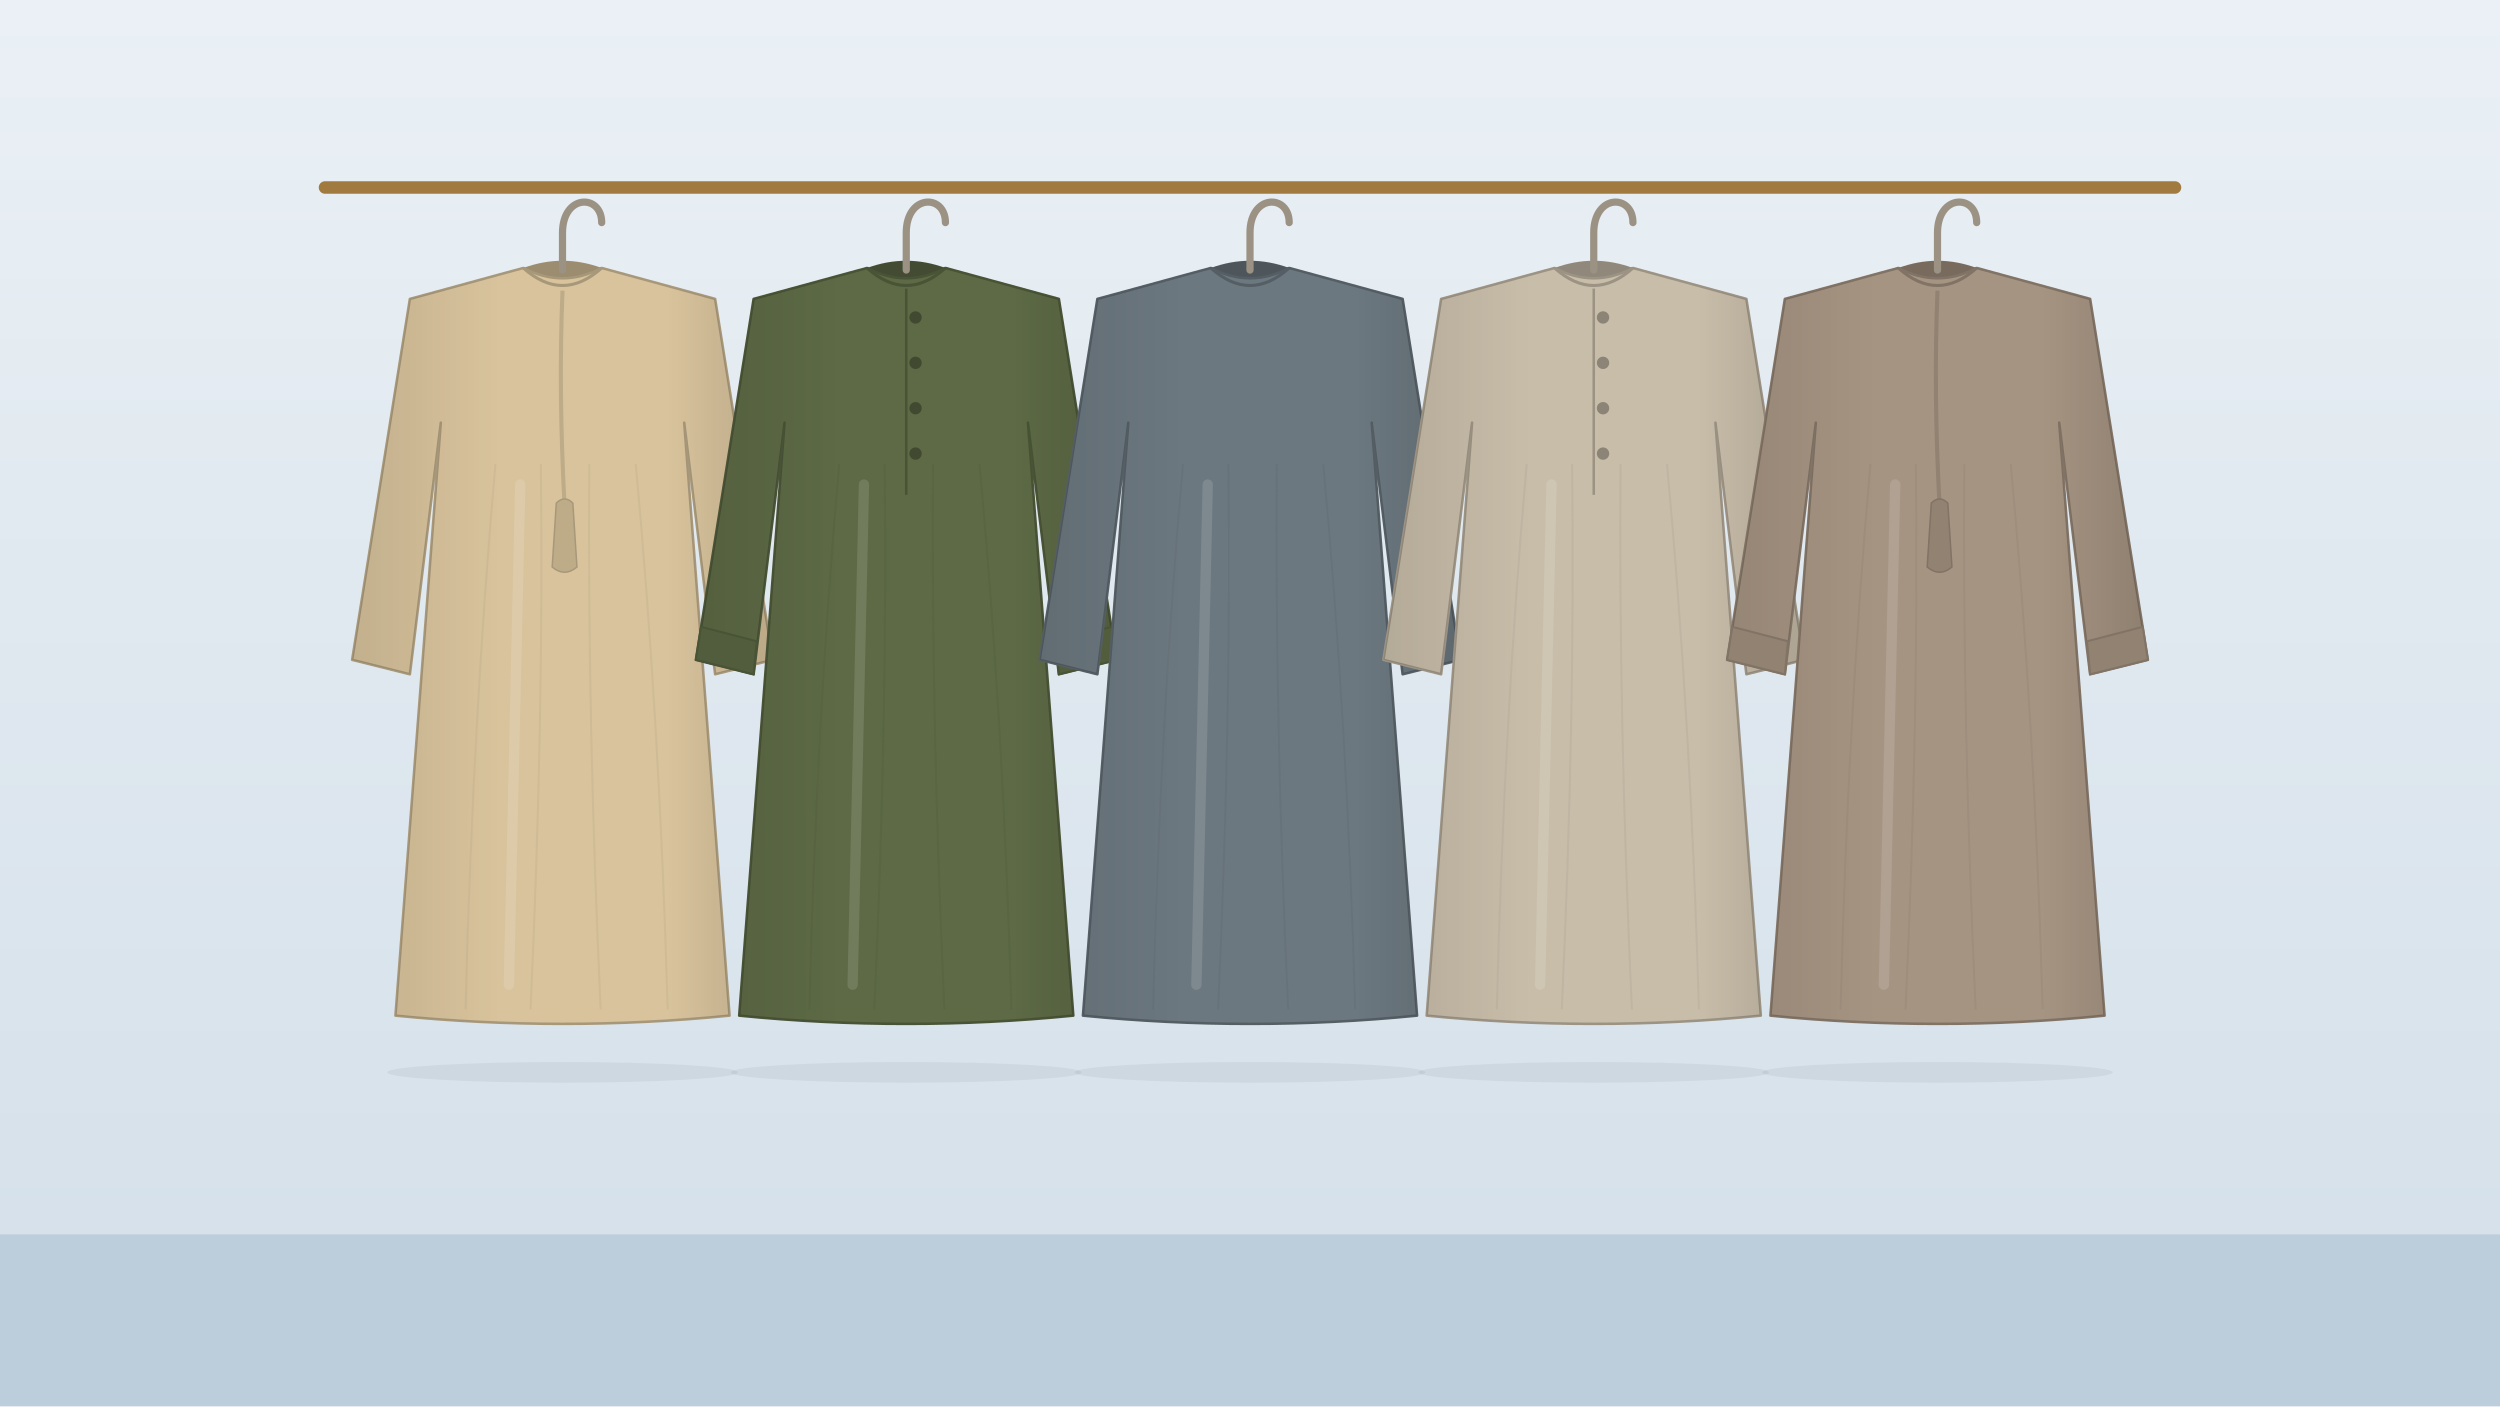
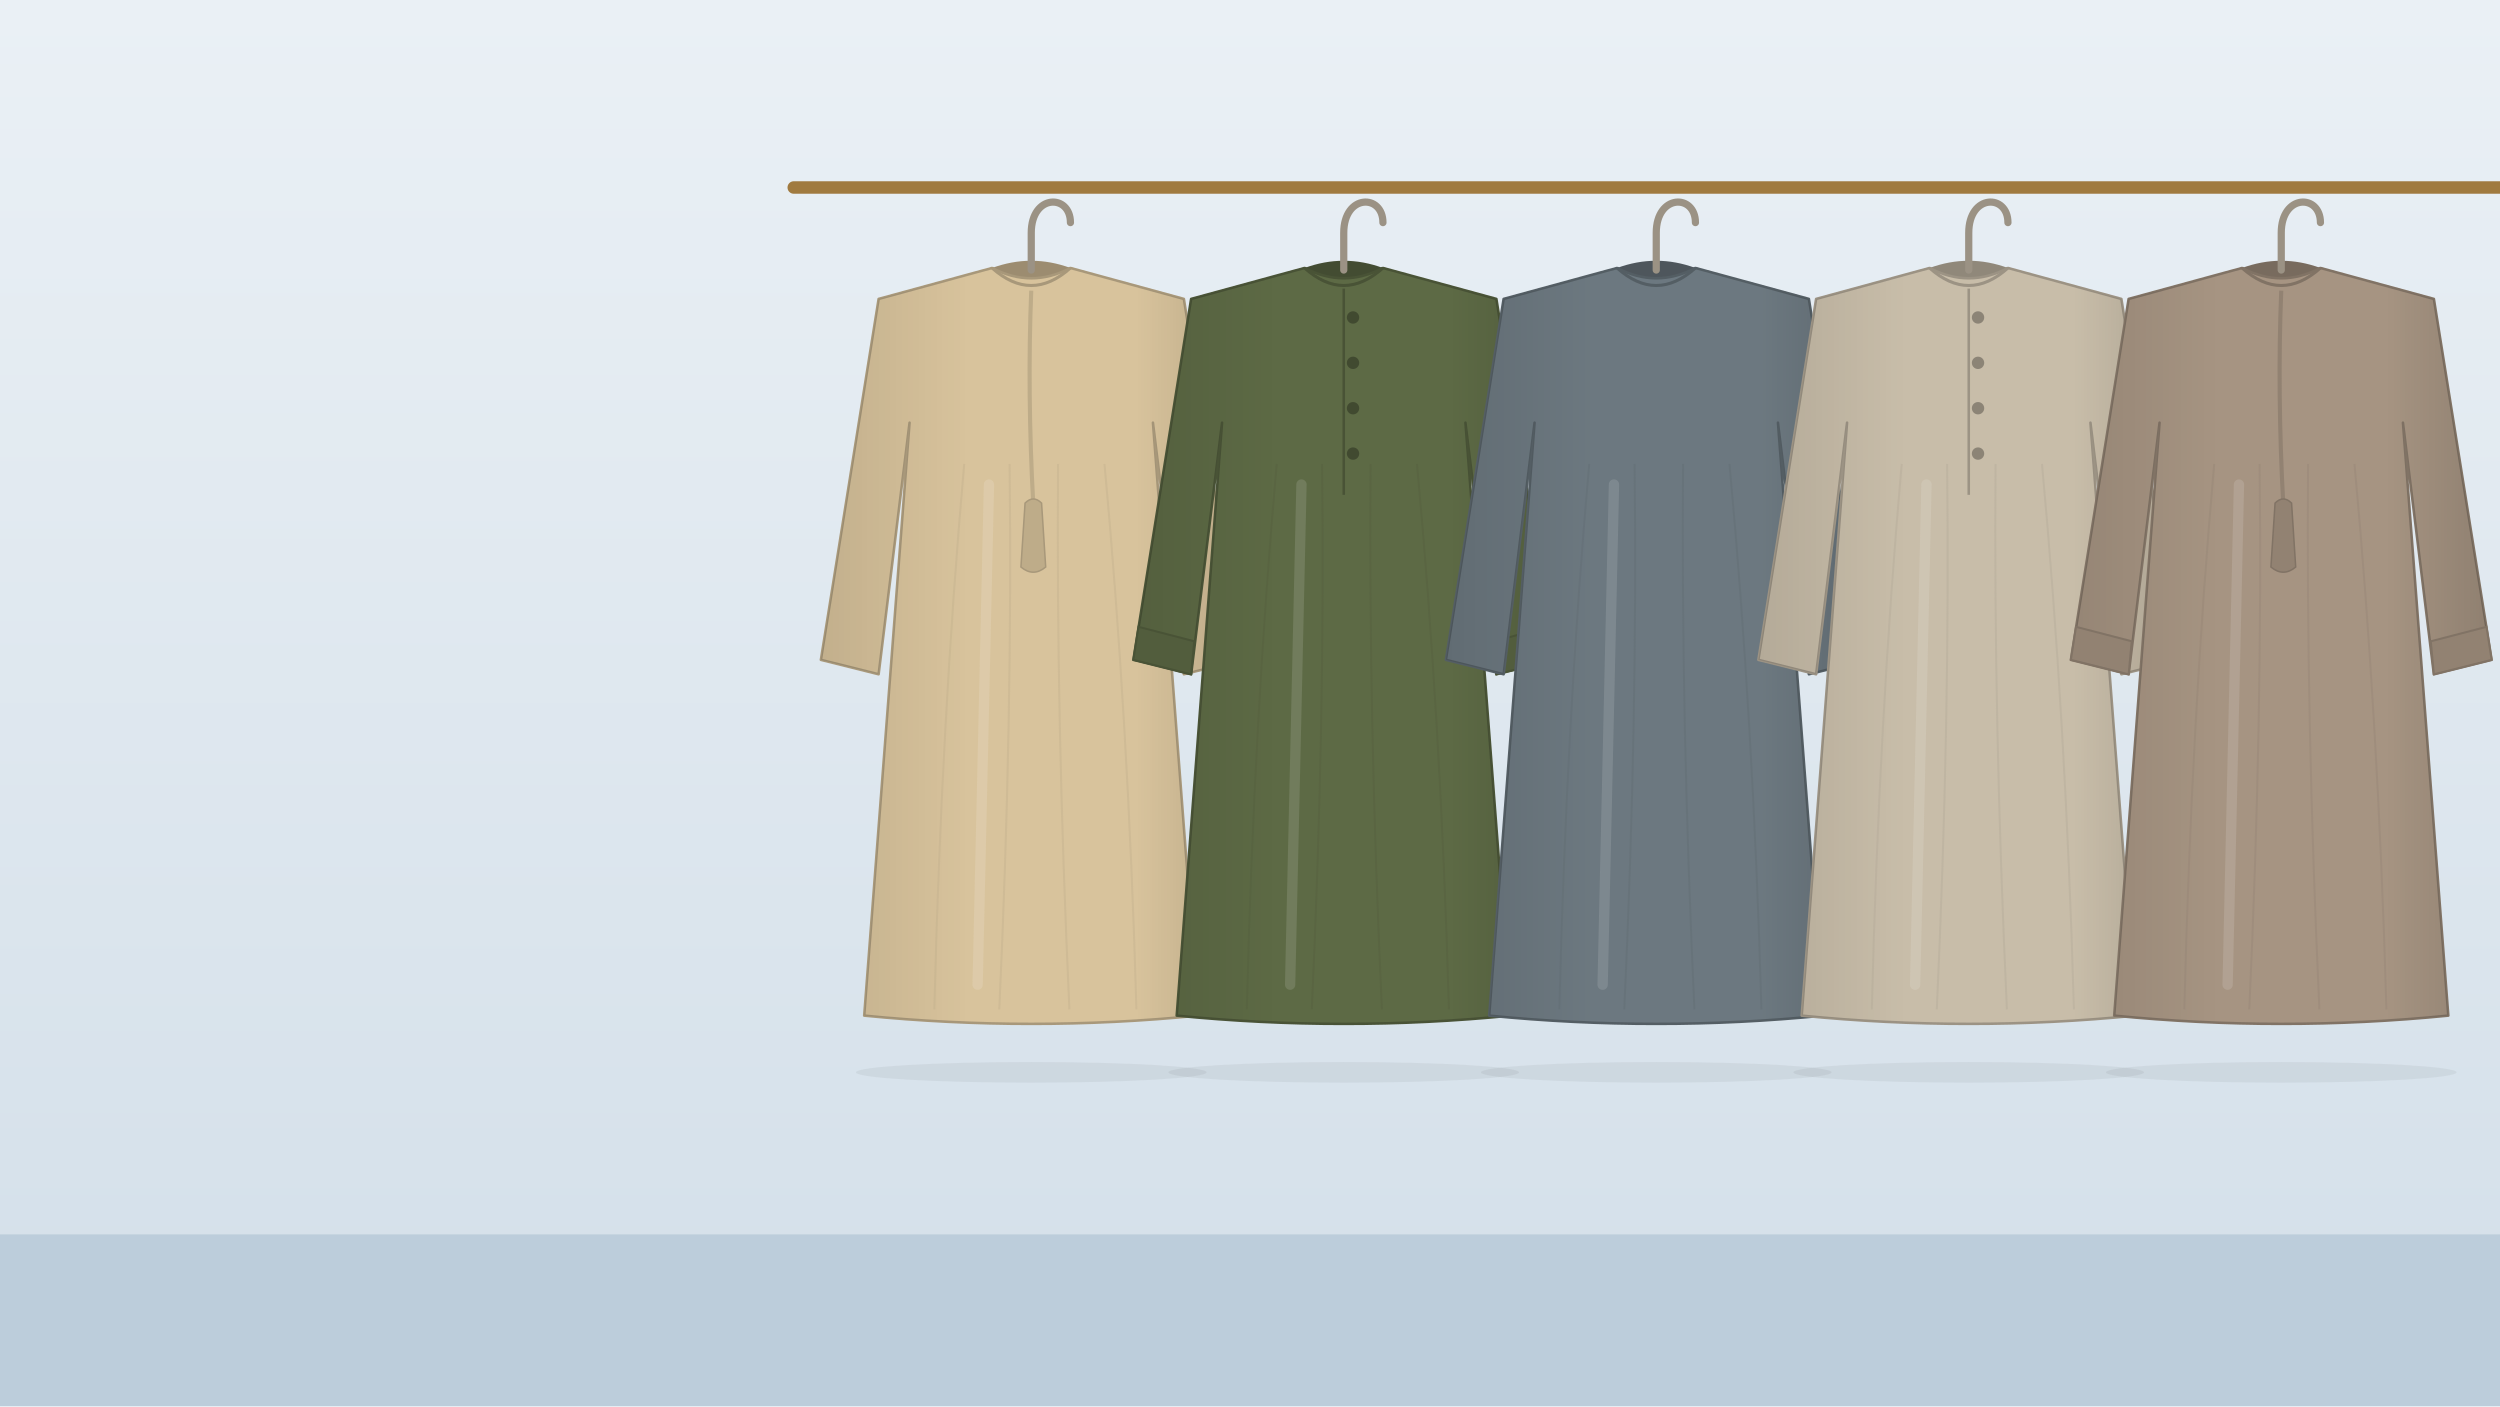
<svg xmlns="http://www.w3.org/2000/svg" viewBox="0 0 1600 900" width="1600" height="900">
  <defs>
    <linearGradient id="wall" x1="0" y1="0" x2="0" y2="1">
      <stop offset="0" stop-color="#eaf0f5" />
      <stop offset="1" stop-color="#d3dfe9" />
    </linearGradient>
    <linearGradient id="n0-sh" x1="0" y1="0" x2="1" y2="0">
      <stop offset="0" stop-color="#000" stop-opacity="0.10" />
      <stop offset="0.35" stop-color="#000" stop-opacity="0" />
      <stop offset="0.75" stop-color="#000" stop-opacity="0" />
      <stop offset="1" stop-color="#000" stop-opacity="0.14" />
    </linearGradient>
    <linearGradient id="n1-sh" x1="0" y1="0" x2="1" y2="0">
      <stop offset="0" stop-color="#000" stop-opacity="0.10" />
      <stop offset="0.35" stop-color="#000" stop-opacity="0" />
      <stop offset="0.75" stop-color="#000" stop-opacity="0" />
      <stop offset="1" stop-color="#000" stop-opacity="0.14" />
    </linearGradient>
    <linearGradient id="n2-sh" x1="0" y1="0" x2="1" y2="0">
      <stop offset="0" stop-color="#000" stop-opacity="0.10" />
      <stop offset="0.35" stop-color="#000" stop-opacity="0" />
      <stop offset="0.75" stop-color="#000" stop-opacity="0" />
      <stop offset="1" stop-color="#000" stop-opacity="0.14" />
    </linearGradient>
    <linearGradient id="n3-sh" x1="0" y1="0" x2="1" y2="0">
      <stop offset="0" stop-color="#000" stop-opacity="0.10" />
      <stop offset="0.35" stop-color="#000" stop-opacity="0" />
      <stop offset="0.75" stop-color="#000" stop-opacity="0" />
      <stop offset="1" stop-color="#000" stop-opacity="0.14" />
    </linearGradient>
    <linearGradient id="n4-sh" x1="0" y1="0" x2="1" y2="0">
      <stop offset="0" stop-color="#000" stop-opacity="0.10" />
      <stop offset="0.35" stop-color="#000" stop-opacity="0" />
      <stop offset="0.75" stop-color="#000" stop-opacity="0" />
      <stop offset="1" stop-color="#000" stop-opacity="0.14" />
    </linearGradient>
  </defs>
  <rect width="1600" height="900" fill="url(#wall)" />
  <rect y="790" width="1600" height="110" fill="#bccddb" />
-   <path d="M208 120 H1392" stroke="#a07a3f" stroke-width="8" stroke-linecap="round" />
-   <g transform="translate(96.0,52.7) scale(0.660)">
+   <path d="M508 120 H1612" stroke="#a07a3f" stroke-width="8" stroke-linecap="round" />
+   <g transform="translate(396.0,52.7) scale(0.660)">
    <path d="M362 180 Q400 166 438 180 Q400 200 362 180Z" fill="#9c8c70" />
    <path d="M400 182V146C400 108 438 108 438 136" fill="none" stroke="#9b9284" stroke-width="7" stroke-linecap="round" />
    <path d="M362 180 L252 210 L196 560 L252 574 L282 330 L238 905 Q400 921 562 905 L518 330 L548 574 L604 560 L548 210 L438 180 Q400 200 362 180Z" fill="#d8c39c" stroke="#a8987a" stroke-width="2.5" stroke-linejoin="round" />
    <path d="M362 180 L252 210 L196 560 L252 574 L282 330 L238 905 Q400 921 562 905 L518 330 L548 574 L604 560 L548 210 L438 180 Q400 200 362 180Z" fill="url(#n0-sh)" />
    <path d="M335 370 Q313 618 306 899" fill="none" stroke="#beac89" stroke-width="2" opacity="0.35" />
    <path d="M379 370 Q382 618 369 899" fill="none" stroke="#beac89" stroke-width="2" opacity="0.35" />
    <path d="M426 370 Q424 618 437 899" fill="none" stroke="#beac89" stroke-width="2" opacity="0.35" />
    <path d="M471 370 Q494 618 502 899" fill="none" stroke="#beac89" stroke-width="2" opacity="0.35" />
    <path d="M359 390 L348 875" stroke="#e6d8bf" stroke-width="10" opacity="0.35" stroke-linecap="round" />
    <path d="M362 180 Q400 214 438 180" fill="none" stroke="#a8987a" stroke-width="3" />
    <path d="M400 202 Q396 300 402 410" fill="none" stroke="#beac89" stroke-width="4" />
    <path d="M394 408 Q402 400 410 408 L414 470 Q402 480 390 470Z" fill="#beac89" stroke="#a8987a" stroke-width="1.5" />
    <ellipse cx="400" cy="960" rx="170" ry="10.0" fill="#23261f" opacity="0.06" />
  </g>
-   <g transform="translate(316.0,52.7) scale(0.660)">
+   <g transform="translate(596.0,52.7) scale(0.660)">
    <path d="M362 180 Q400 166 438 180 Q400 200 362 180Z" fill="#434c32" />
    <path d="M400 182V146C400 108 438 108 438 136" fill="none" stroke="#9b9284" stroke-width="7" stroke-linecap="round" />
    <path d="M362 180 L252 210 L196 560 L252 574 L282 330 L238 905 Q400 921 562 905 L518 330 L548 574 L604 560 L548 210 L438 180 Q400 200 362 180Z" fill="#5d6a45" stroke="#495336" stroke-width="2.5" stroke-linejoin="round" />
    <path d="M362 180 L252 210 L196 560 L252 574 L282 330 L238 905 Q400 921 562 905 L518 330 L548 574 L604 560 L548 210 L438 180 Q400 200 362 180Z" fill="url(#n1-sh)" />
    <path d="M335 370 Q313 618 306 899" fill="none" stroke="#525d3d" stroke-width="2" opacity="0.35" />
    <path d="M379 370 Q382 618 369 899" fill="none" stroke="#525d3d" stroke-width="2" opacity="0.35" />
    <path d="M426 370 Q424 618 437 899" fill="none" stroke="#525d3d" stroke-width="2" opacity="0.35" />
    <path d="M471 370 Q494 618 502 899" fill="none" stroke="#525d3d" stroke-width="2" opacity="0.35" />
    <path d="M359 390 L348 875" stroke="#969e86" stroke-width="10" opacity="0.35" stroke-linecap="round" />
    <path d="M201 528 L255 542 L252 574 L196 560Z" fill="#525d3d" stroke="#495336" stroke-width="2" />
    <path d="M599 528 L545 542 L548 574 L604 560Z" fill="#525d3d" stroke="#495336" stroke-width="2" />
    <path d="M362 180 Q400 214 438 180" fill="none" stroke="#495336" stroke-width="3" />
    <path d="M400 200V400" stroke="#495336" stroke-width="2.5" />
    <circle cx="409" cy="228" r="6" fill="#414a30" />
    <circle cx="409" cy="272" r="6" fill="#414a30" />
    <circle cx="409" cy="316" r="6" fill="#414a30" />
    <circle cx="409" cy="360" r="6" fill="#414a30" />
    <ellipse cx="400" cy="960" rx="170" ry="10.0" fill="#23261f" opacity="0.06" />
  </g>
-   <g transform="translate(536.0,52.7) scale(0.660)">
+   <g transform="translate(796.0,52.7) scale(0.660)">
    <path d="M362 180 Q400 166 438 180 Q400 200 362 180Z" fill="#4e565c" />
    <path d="M400 182V146C400 108 438 108 438 136" fill="none" stroke="#9b9284" stroke-width="7" stroke-linecap="round" />
    <path d="M362 180 L252 210 L196 560 L252 574 L282 330 L238 905 Q400 921 562 905 L518 330 L548 574 L604 560 L548 210 L438 180 Q400 200 362 180Z" fill="#6c7880" stroke="#545e64" stroke-width="2.5" stroke-linejoin="round" />
    <path d="M362 180 L252 210 L196 560 L252 574 L282 330 L238 905 Q400 921 562 905 L518 330 L548 574 L604 560 L548 210 L438 180 Q400 200 362 180Z" fill="url(#n2-sh)" />
    <path d="M335 370 Q313 618 306 899" fill="none" stroke="#5f6a71" stroke-width="2" opacity="0.35" />
    <path d="M379 370 Q382 618 369 899" fill="none" stroke="#5f6a71" stroke-width="2" opacity="0.35" />
    <path d="M426 370 Q424 618 437 899" fill="none" stroke="#5f6a71" stroke-width="2" opacity="0.35" />
    <path d="M471 370 Q494 618 502 899" fill="none" stroke="#5f6a71" stroke-width="2" opacity="0.35" />
    <path d="M359 390 L348 875" stroke="#9fa7ac" stroke-width="10" opacity="0.35" stroke-linecap="round" />
    <path d="M362 180 Q400 214 438 180" fill="none" stroke="#545e64" stroke-width="3" />
    <ellipse cx="400" cy="960" rx="170" ry="10.0" fill="#23261f" opacity="0.06" />
  </g>
-   <g transform="translate(756.0,52.7) scale(0.660)">
+   <g transform="translate(996.0,52.7) scale(0.660)">
    <path d="M362 180 Q400 166 438 180 Q400 200 362 180Z" fill="#90887a" />
    <path d="M400 182V146C400 108 438 108 438 136" fill="none" stroke="#9b9284" stroke-width="7" stroke-linecap="round" />
    <path d="M362 180 L252 210 L196 560 L252 574 L282 330 L238 905 Q400 921 562 905 L518 330 L548 574 L604 560 L548 210 L438 180 Q400 200 362 180Z" fill="#c8bda9" stroke="#9c9384" stroke-width="2.5" stroke-linejoin="round" />
    <path d="M362 180 L252 210 L196 560 L252 574 L282 330 L238 905 Q400 921 562 905 L518 330 L548 574 L604 560 L548 210 L438 180 Q400 200 362 180Z" fill="url(#n3-sh)" />
    <path d="M335 370 Q313 618 306 899" fill="none" stroke="#b0a695" stroke-width="2" opacity="0.35" />
    <path d="M379 370 Q382 618 369 899" fill="none" stroke="#b0a695" stroke-width="2" opacity="0.35" />
    <path d="M426 370 Q424 618 437 899" fill="none" stroke="#b0a695" stroke-width="2" opacity="0.35" />
    <path d="M471 370 Q494 618 502 899" fill="none" stroke="#b0a695" stroke-width="2" opacity="0.35" />
    <path d="M359 390 L348 875" stroke="#dbd4c7" stroke-width="10" opacity="0.35" stroke-linecap="round" />
    <path d="M362 180 Q400 214 438 180" fill="none" stroke="#9c9384" stroke-width="3" />
    <path d="M400 200V400" stroke="#9c9384" stroke-width="2.5" />
    <circle cx="409" cy="228" r="6" fill="#8c8476" />
    <circle cx="409" cy="272" r="6" fill="#8c8476" />
    <circle cx="409" cy="316" r="6" fill="#8c8476" />
    <circle cx="409" cy="360" r="6" fill="#8c8476" />
    <ellipse cx="400" cy="960" rx="170" ry="10.0" fill="#23261f" opacity="0.06" />
  </g>
-   <g transform="translate(976.0,52.7) scale(0.660)">
+   <g transform="translate(1196.0,52.7) scale(0.660)">
    <path d="M362 180 Q400 166 438 180 Q400 200 362 180Z" fill="#786b5e" />
    <path d="M400 182V146C400 108 438 108 438 136" fill="none" stroke="#9b9284" stroke-width="7" stroke-linecap="round" />
    <path d="M362 180 L252 210 L196 560 L252 574 L282 330 L238 905 Q400 921 562 905 L518 330 L548 574 L604 560 L548 210 L438 180 Q400 200 362 180Z" fill="#a69482" stroke="#817365" stroke-width="2.5" stroke-linejoin="round" />
    <path d="M362 180 L252 210 L196 560 L252 574 L282 330 L238 905 Q400 921 562 905 L518 330 L548 574 L604 560 L548 210 L438 180 Q400 200 362 180Z" fill="url(#n4-sh)" />
    <path d="M335 370 Q313 618 306 899" fill="none" stroke="#928272" stroke-width="2" opacity="0.35" />
    <path d="M379 370 Q382 618 369 899" fill="none" stroke="#928272" stroke-width="2" opacity="0.35" />
    <path d="M426 370 Q424 618 437 899" fill="none" stroke="#928272" stroke-width="2" opacity="0.35" />
    <path d="M471 370 Q494 618 502 899" fill="none" stroke="#928272" stroke-width="2" opacity="0.35" />
    <path d="M359 390 L348 875" stroke="#c5b9ae" stroke-width="10" opacity="0.35" stroke-linecap="round" />
    <path d="M201 528 L255 542 L252 574 L196 560Z" fill="#928272" stroke="#817365" stroke-width="2" />
    <path d="M599 528 L545 542 L548 574 L604 560Z" fill="#928272" stroke="#817365" stroke-width="2" />
    <path d="M362 180 Q400 214 438 180" fill="none" stroke="#817365" stroke-width="3" />
    <path d="M400 202 Q396 300 402 410" fill="none" stroke="#928272" stroke-width="4" />
    <path d="M394 408 Q402 400 410 408 L414 470 Q402 480 390 470Z" fill="#928272" stroke="#817365" stroke-width="1.5" />
    <ellipse cx="400" cy="960" rx="170" ry="10.0" fill="#23261f" opacity="0.06" />
  </g>
</svg>
